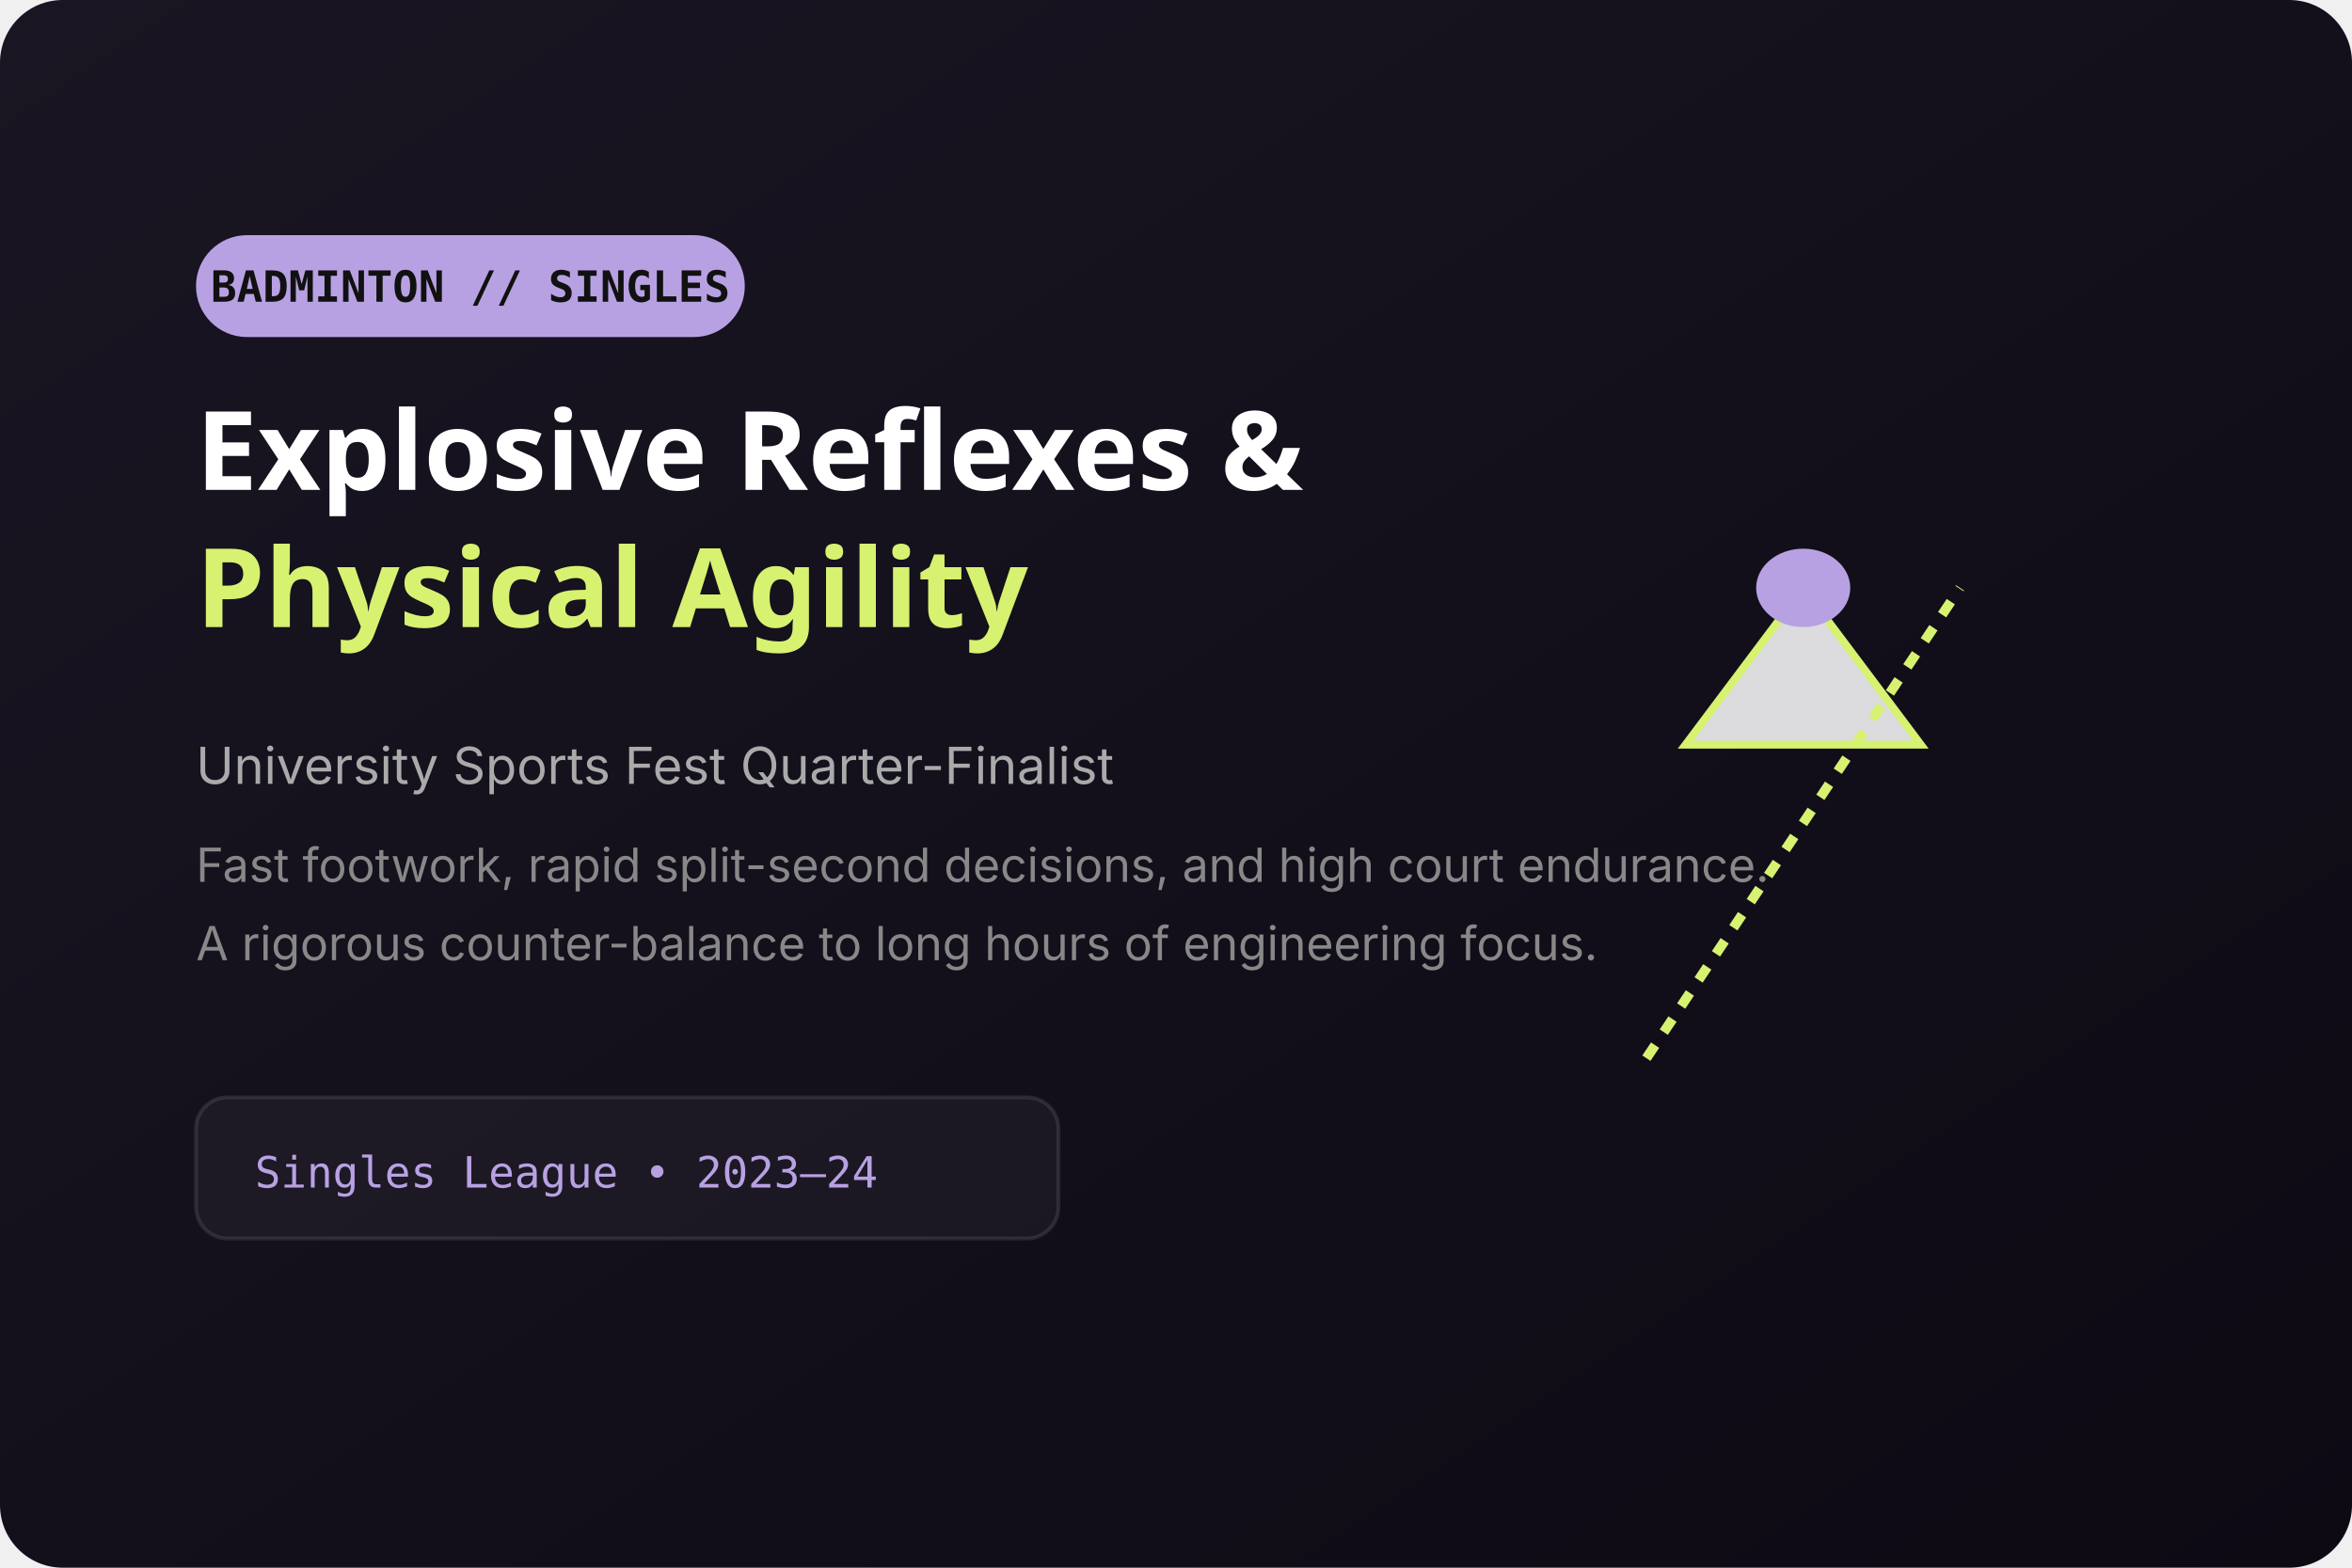
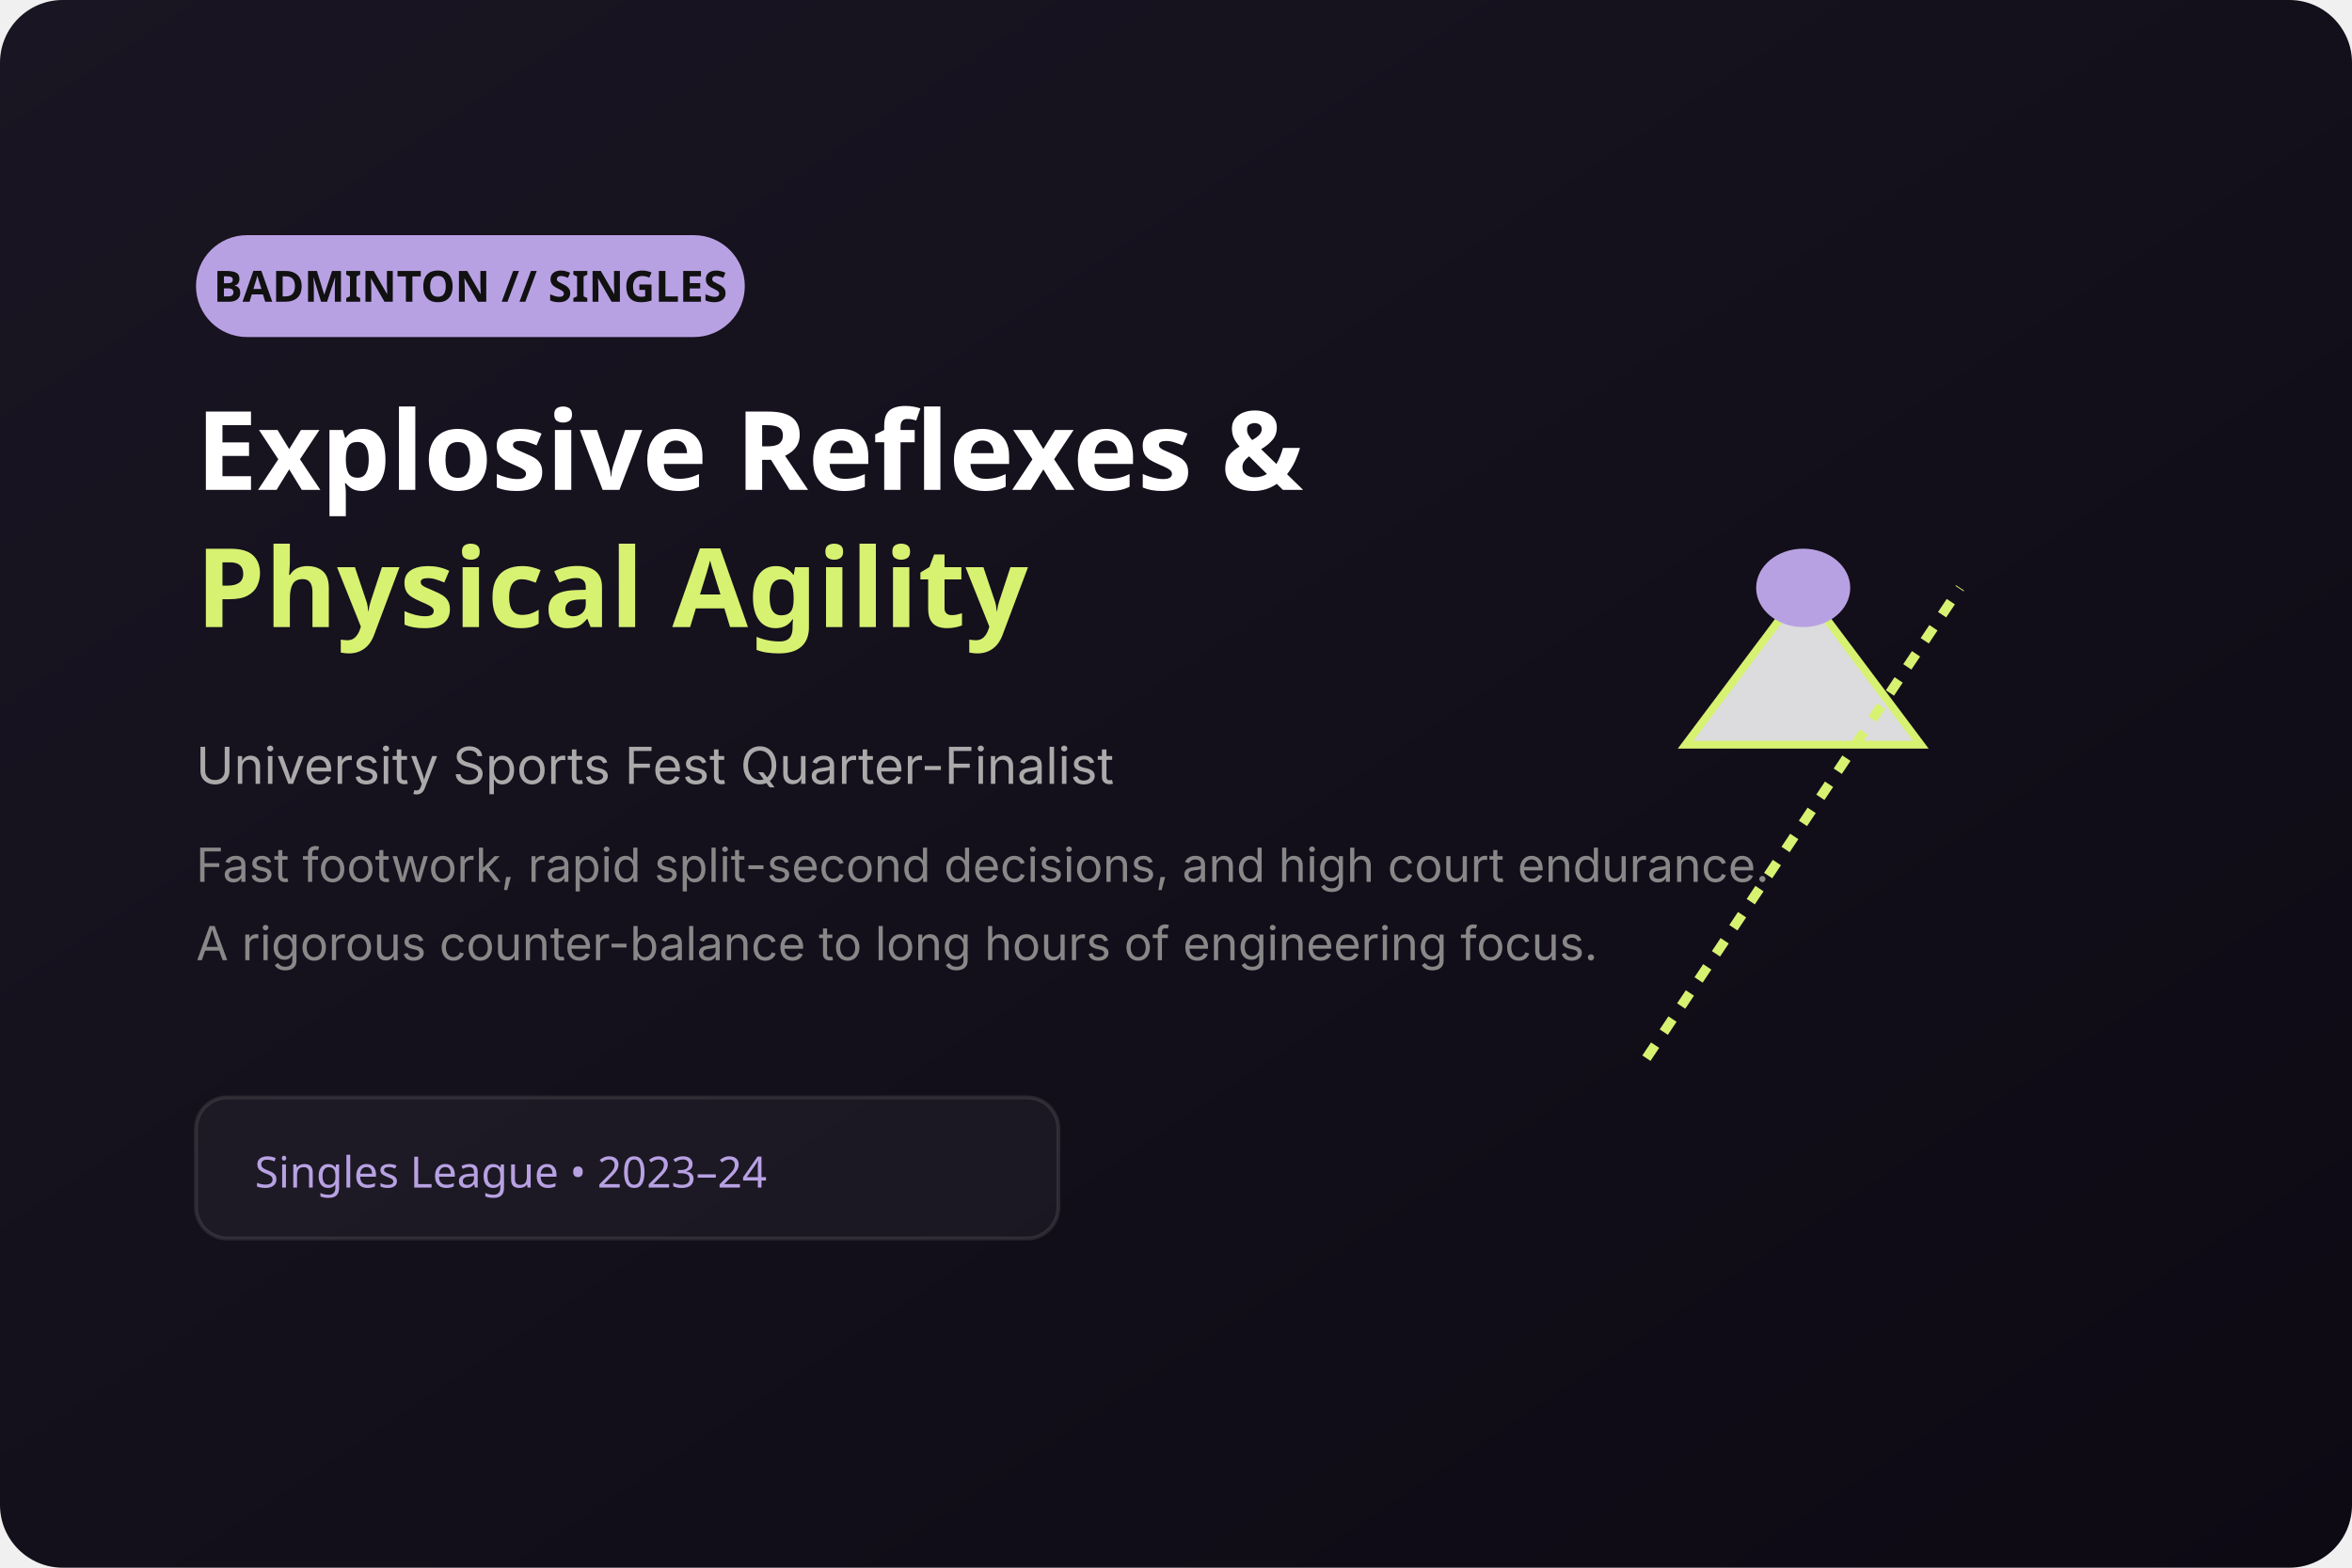
<svg xmlns="http://www.w3.org/2000/svg" viewBox="0 0 600 400" width="100%" height="100%">
  <defs>
    <linearGradient id="badGrad" x1="0%" y1="0%" x2="100%" y2="100%">
      <stop offset="0%" stop-color="#191522" />
      <stop offset="100%" stop-color="#0e0a14" />
    </linearGradient>
  </defs>
  <rect width="600" height="400" rx="16" fill="url(#badGrad)" />
  <g transform="translate(420, 110)">
    <path d="M 40 40 L 70 80 L 10 80 Z" fill="rgba(255, 255, 255, 0.85)" stroke="#D7F171" stroke-width="2" />
    <ellipse cx="40" cy="40" rx="12" ry="10" fill="#B8A1E3" />
    <path d="M 0 160 Q 40 100 80 40" fill="none" stroke="#D7F171" stroke-width="2.5" stroke-dasharray="4 4" />
  </g>
  <g transform="translate(50, 60)">
    <rect x="0" y="0" width="140" height="26" rx="13" fill="#B8A1E3" />
-     <text x="70" y="17" fill="#111111" font-family="'JetBrains Mono', monospace" font-size="11" font-weight="700" text-anchor="middle">BADMINTON // SINGLES</text>
+     <text x="70" y="17" fill="#111111" font-family="DM Sans, sans-serif" font-size="11" font-weight="700" text-anchor="middle">BADMINTON // SINGLES</text>
    <text x="0" y="65" fill="#FFFFFF" font-family="'Space Grotesk', sans-serif" font-size="28" font-weight="700">Explosive Reflexes &amp;</text>
    <text x="0" y="100" fill="#D7F171" font-family="'Space Grotesk', sans-serif" font-size="28" font-weight="700">Physical Agility</text>
    <text x="0" y="140" fill="#AAAAAA" font-family="'Inter', sans-serif" font-size="13">University Sports Fest Quarter-Finalist</text>
    <text x="0" y="165" fill="#888888" font-family="'Inter', sans-serif" font-size="12">Fast footwork, rapid split-second decisions, and high court endurance.</text>
    <text x="0" y="185" fill="#888888" font-family="'Inter', sans-serif" font-size="12">A rigorous counter-balance to long hours of engineering focus.</text>
    <rect x="0" y="220" width="220" height="36" rx="8" fill="rgba(255, 255, 255, 0.04)" stroke="rgba(255, 255, 255, 0.1)" />
-     <text x="15" y="243" fill="#B8A1E3" font-family="'JetBrains Mono', monospace" font-size="11">Singles League • 2023–24</text>
+     <text x="15" y="243" fill="#B8A1E3" font-family="DM Sans, sans-serif" font-size="11">Singles League • 2023–24</text>
  </g>
</svg>
